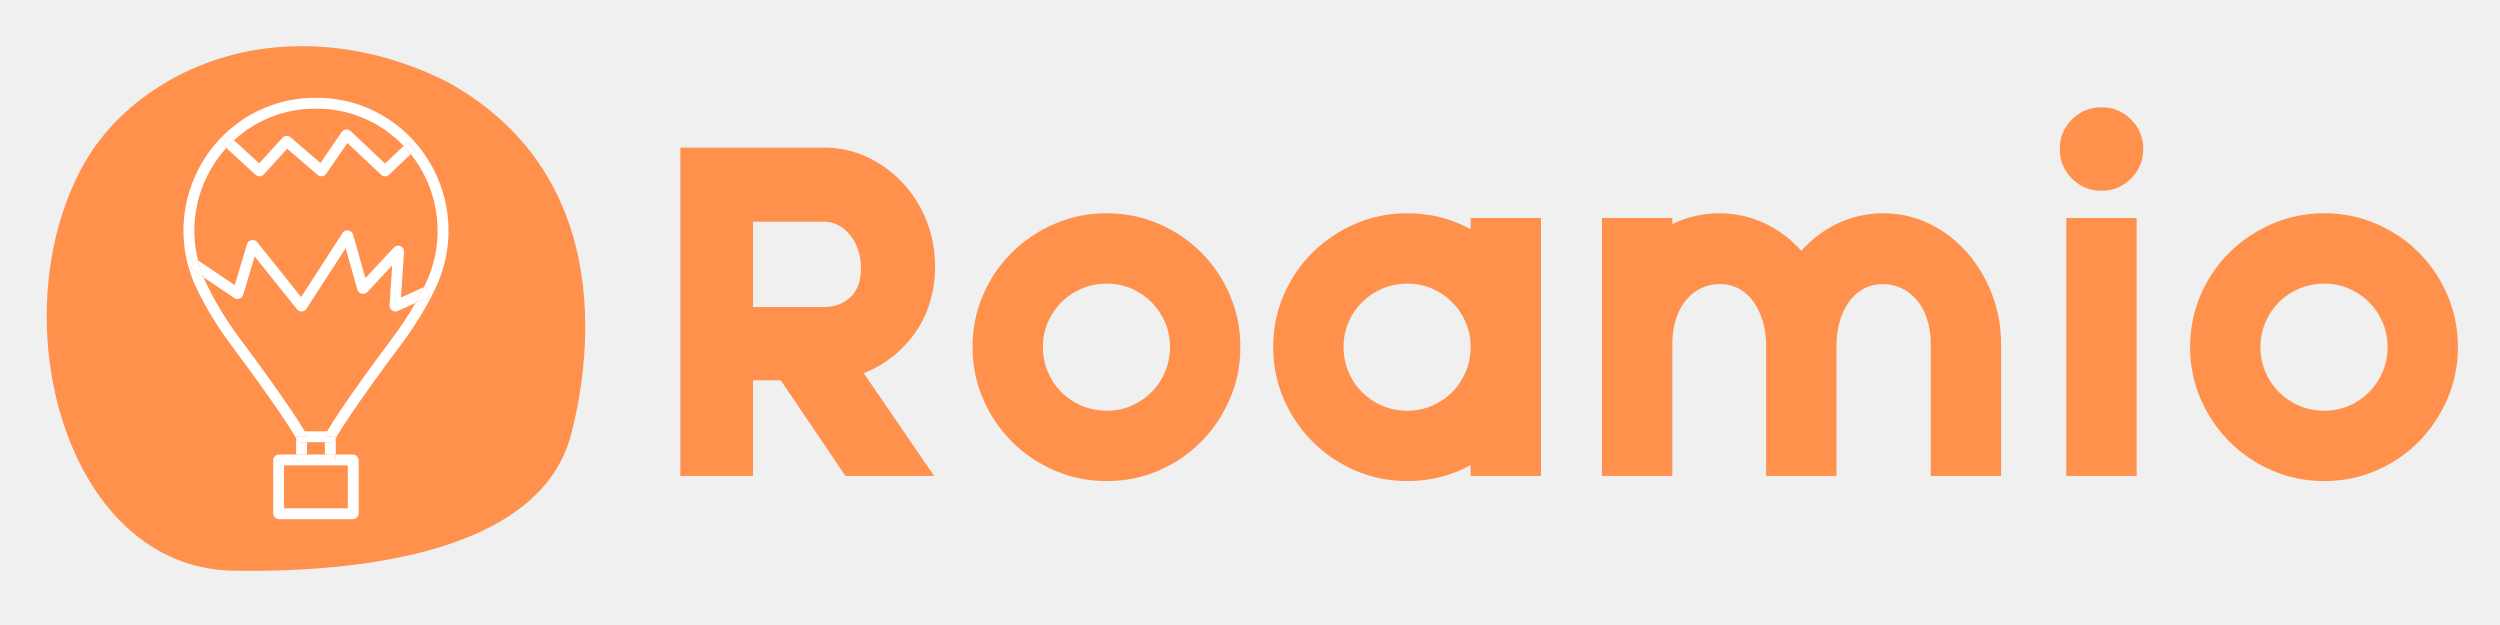
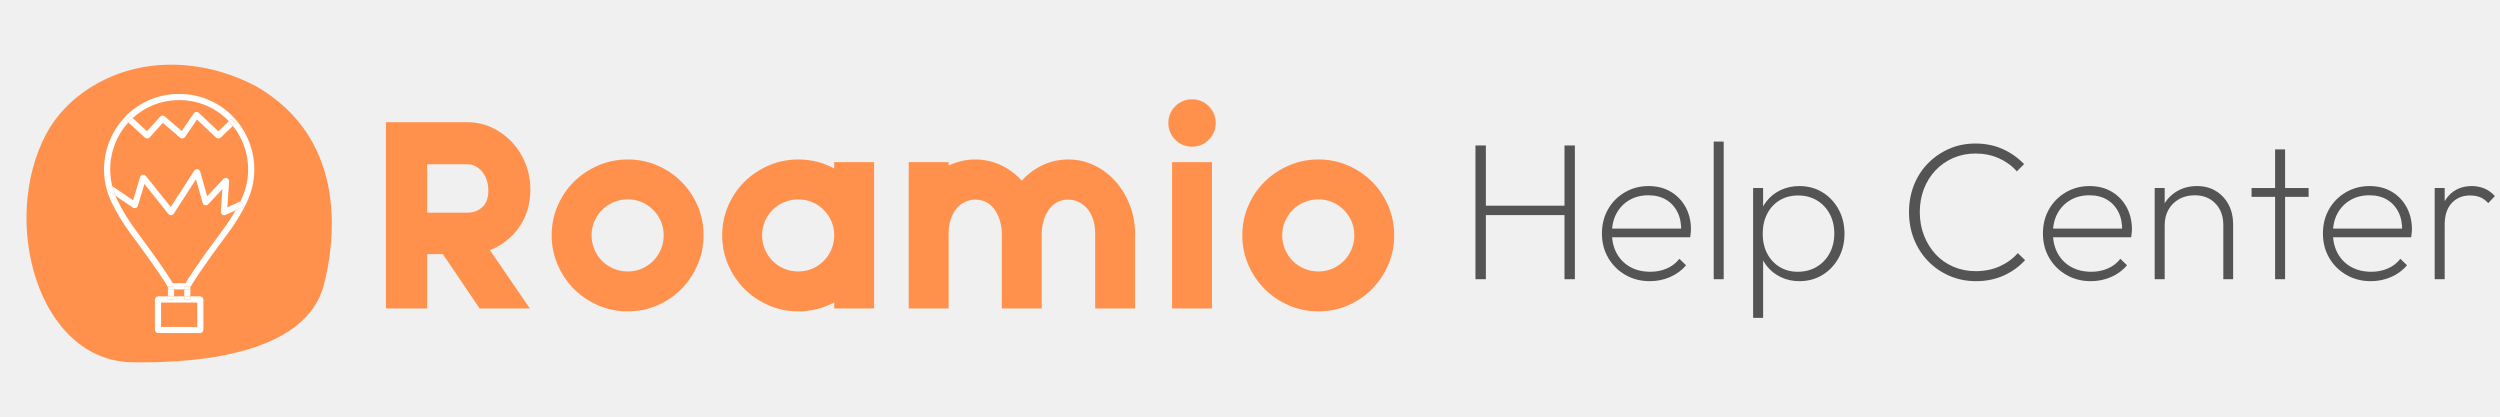
- <svg xmlns="http://www.w3.org/2000/svg" width="2000" zoomAndPan="magnify" viewBox="0 0 1500 375" height="500" preserveAspectRatio="xMidYMid meet" version="1.0">
+ <svg xmlns="http://www.w3.org/2000/svg" width="3000" zoomAndPan="magnify" viewBox="0 0 2250 375" height="500" preserveAspectRatio="xMidYMid meet" version="1.0">
  <defs>
    <g />
  </defs>
  <g fill="#ff914d" fill-opacity="1">
-     <g transform="translate(388.5151, 285.5494)">
+     <g transform="translate(330.5709, 277.5919)">
      <g>
-         <path d="M 19.703 0 L 19.703 -196.984 L 105.812 -196.984 C 115 -196.984 123.625 -195.109 131.688 -191.359 C 139.758 -187.609 146.844 -182.492 152.938 -176.016 C 159.039 -169.547 163.828 -161.992 167.297 -153.359 C 170.766 -144.734 172.5 -135.445 172.5 -125.5 C 172.5 -118 171.469 -110.867 169.406 -104.109 C 167.344 -97.359 164.383 -91.266 160.531 -85.828 C 156.688 -80.391 152.141 -75.602 146.891 -71.469 C 141.641 -67.344 135.922 -64.062 129.734 -61.625 L 171.938 0 L 118.75 0 L 79.922 -57.406 L 63.312 -57.406 L 63.312 0 Z M 105.812 -101.312 C 112 -101.312 117.25 -103.234 121.562 -107.078 C 125.883 -110.922 128.047 -116.781 128.047 -124.656 C 128.047 -128.602 127.477 -132.266 126.344 -135.641 C 125.219 -139.016 123.625 -141.969 121.562 -144.5 C 119.5 -147.031 117.156 -149 114.531 -150.406 C 111.906 -151.812 109 -152.516 105.812 -152.516 L 63.312 -152.516 L 63.312 -101.312 Z M 105.812 -101.312 " />
+         <path d="M 16.766 0 L 16.766 -167.609 L 90.031 -167.609 C 97.852 -167.609 105.195 -166.008 112.062 -162.812 C 118.926 -159.625 124.953 -155.273 130.141 -149.766 C 135.328 -144.254 139.395 -137.828 142.344 -130.484 C 145.301 -123.148 146.781 -115.254 146.781 -106.797 C 146.781 -100.41 145.898 -94.344 144.141 -88.594 C 142.379 -82.844 139.863 -77.648 136.594 -73.016 C 133.32 -68.391 129.453 -64.32 124.984 -60.812 C 120.516 -57.301 115.645 -54.508 110.375 -52.438 L 146.297 0 L 101.047 0 L 68 -48.844 L 53.875 -48.844 L 53.875 0 Z M 90.031 -86.203 C 95.301 -86.203 99.77 -87.836 103.438 -91.109 C 107.102 -94.379 108.938 -99.367 108.938 -106.078 C 108.938 -109.422 108.457 -112.531 107.5 -115.406 C 106.551 -118.281 105.195 -120.797 103.438 -122.953 C 101.676 -125.109 99.676 -126.785 97.438 -127.984 C 95.207 -129.18 92.738 -129.781 90.031 -129.781 L 53.875 -129.781 L 53.875 -86.203 Z M 90.031 -86.203 " />
      </g>
    </g>
  </g>
  <g fill="#ff914d" fill-opacity="1">
-     <g transform="translate(573.6816, 285.5494)">
+     <g transform="translate(488.1212, 277.5919)">
      <g>
-         <path d="M 90.328 -157.594 C 101.398 -157.594 111.812 -155.477 121.562 -151.25 C 131.32 -147.031 139.812 -141.305 147.031 -134.078 C 154.258 -126.859 159.984 -118.367 164.203 -108.609 C 168.422 -98.859 170.531 -88.453 170.531 -77.391 C 170.531 -66.316 168.422 -55.898 164.203 -46.141 C 159.984 -36.391 154.258 -27.852 147.031 -20.531 C 139.812 -13.219 131.32 -7.453 121.562 -3.234 C 111.812 0.984 101.398 3.094 90.328 3.094 C 79.266 3.094 68.852 0.984 59.094 -3.234 C 49.344 -7.453 40.805 -13.219 33.484 -20.531 C 26.172 -27.852 20.398 -36.391 16.172 -46.141 C 11.953 -55.898 9.844 -66.316 9.844 -77.391 C 9.844 -88.453 11.953 -98.859 16.172 -108.609 C 20.398 -118.367 26.172 -126.859 33.484 -134.078 C 40.805 -141.305 49.344 -147.031 59.094 -151.25 C 68.852 -155.477 79.266 -157.594 90.328 -157.594 Z M 52.062 -77.391 C 52.062 -72.129 53.047 -67.156 55.016 -62.469 C 56.984 -57.781 59.703 -53.703 63.172 -50.234 C 66.641 -46.766 70.719 -44.039 75.406 -42.062 C 80.102 -40.094 85.078 -39.109 90.328 -39.109 C 95.578 -39.109 100.5 -40.094 105.094 -42.062 C 109.695 -44.039 113.734 -46.766 117.203 -50.234 C 120.672 -53.703 123.391 -57.781 125.359 -62.469 C 127.336 -67.156 128.328 -72.129 128.328 -77.391 C 128.328 -82.641 127.336 -87.562 125.359 -92.156 C 123.391 -96.758 120.672 -100.797 117.203 -104.266 C 113.734 -107.734 109.695 -110.453 105.094 -112.422 C 100.5 -114.391 95.578 -115.375 90.328 -115.375 C 85.078 -115.375 80.102 -114.391 75.406 -112.422 C 70.719 -110.453 66.641 -107.734 63.172 -104.266 C 59.703 -100.797 56.984 -96.758 55.016 -92.156 C 53.047 -87.562 52.062 -82.641 52.062 -77.391 Z M 52.062 -77.391 " />
+         <path d="M 76.859 -134.078 C 86.273 -134.078 95.133 -132.281 103.438 -128.688 C 111.738 -125.102 118.961 -120.238 125.109 -114.094 C 131.254 -107.945 136.117 -100.723 139.703 -92.422 C 143.297 -84.117 145.094 -75.258 145.094 -65.844 C 145.094 -56.426 143.297 -47.566 139.703 -39.266 C 136.117 -30.961 131.254 -23.695 125.109 -17.469 C 118.961 -11.25 111.738 -6.344 103.438 -2.75 C 95.133 0.844 86.273 2.641 76.859 2.641 C 67.441 2.641 58.582 0.844 50.281 -2.75 C 41.977 -6.344 34.711 -11.25 28.484 -17.469 C 22.266 -23.695 17.359 -30.961 13.766 -39.266 C 10.172 -47.566 8.375 -56.426 8.375 -65.844 C 8.375 -75.258 10.172 -84.117 13.766 -92.422 C 17.359 -100.723 22.266 -107.945 28.484 -114.094 C 34.711 -120.238 41.977 -125.102 50.281 -128.688 C 58.582 -132.281 67.441 -134.078 76.859 -134.078 Z M 44.297 -65.844 C 44.297 -61.375 45.133 -57.145 46.812 -53.156 C 48.488 -49.164 50.801 -45.691 53.75 -42.734 C 56.707 -39.785 60.18 -37.473 64.172 -35.797 C 68.16 -34.117 72.391 -33.281 76.859 -33.281 C 81.328 -33.281 85.516 -34.117 89.422 -35.797 C 93.336 -37.473 96.77 -39.785 99.719 -42.734 C 102.676 -45.691 104.992 -49.164 106.672 -53.156 C 108.348 -57.145 109.188 -61.375 109.188 -65.844 C 109.188 -70.312 108.348 -74.5 106.672 -78.406 C 104.992 -82.32 102.676 -85.754 99.719 -88.703 C 96.77 -91.66 93.336 -93.977 89.422 -95.656 C 85.516 -97.332 81.328 -98.172 76.859 -98.172 C 72.391 -98.172 68.16 -97.332 64.172 -95.656 C 60.18 -93.977 56.707 -91.66 53.75 -88.703 C 50.801 -85.754 48.488 -82.32 46.812 -78.406 C 45.133 -74.5 44.297 -70.312 44.297 -65.844 Z M 44.297 -65.844 " />
      </g>
    </g>
  </g>
  <g fill="#ff914d" fill-opacity="1">
-     <g transform="translate(754.0643, 285.5494)">
+     <g transform="translate(641.6011, 277.5919)">
      <g>
-         <path d="M 90.328 -157.594 C 104.023 -157.594 116.691 -154.398 128.328 -148.016 L 128.328 -154.766 L 170.531 -154.766 L 170.531 0 L 128.328 0 L 128.328 -6.469 C 116.691 -0.094 104.023 3.094 90.328 3.094 C 79.266 3.094 68.852 0.984 59.094 -3.234 C 49.344 -7.453 40.805 -13.219 33.484 -20.531 C 26.172 -27.852 20.398 -36.391 16.172 -46.141 C 11.953 -55.898 9.844 -66.316 9.844 -77.391 C 9.844 -88.453 11.953 -98.859 16.172 -108.609 C 20.398 -118.367 26.172 -126.859 33.484 -134.078 C 40.805 -141.305 49.344 -147.031 59.094 -151.25 C 68.852 -155.477 79.266 -157.594 90.328 -157.594 Z M 90.328 -39.109 C 95.578 -39.109 100.5 -40.094 105.094 -42.062 C 109.695 -44.039 113.734 -46.766 117.203 -50.234 C 120.672 -53.703 123.391 -57.781 125.359 -62.469 C 127.336 -67.156 128.328 -72.129 128.328 -77.391 C 128.328 -82.641 127.336 -87.562 125.359 -92.156 C 123.391 -96.758 120.672 -100.797 117.203 -104.266 C 113.734 -107.734 109.695 -110.453 105.094 -112.422 C 100.5 -114.391 95.578 -115.375 90.328 -115.375 C 85.078 -115.375 80.102 -114.391 75.406 -112.422 C 70.719 -110.453 66.641 -107.734 63.172 -104.266 C 59.703 -100.797 56.984 -96.758 55.016 -92.156 C 53.047 -87.562 52.062 -82.641 52.062 -77.391 C 52.062 -72.129 53.047 -67.156 55.016 -62.469 C 56.984 -57.781 59.703 -53.703 63.172 -50.234 C 66.641 -46.766 70.719 -44.039 75.406 -42.062 C 80.102 -40.094 85.078 -39.109 90.328 -39.109 Z M 90.328 -39.109 " />
+         <path d="M 76.859 -134.078 C 88.516 -134.078 99.289 -131.363 109.188 -125.938 L 109.188 -131.688 L 145.094 -131.688 L 145.094 0 L 109.188 0 L 109.188 -5.5 C 99.289 -0.07 88.516 2.641 76.859 2.641 C 67.441 2.641 58.582 0.844 50.281 -2.75 C 41.977 -6.344 34.711 -11.25 28.484 -17.469 C 22.266 -23.695 17.359 -30.961 13.766 -39.266 C 10.172 -47.566 8.375 -56.426 8.375 -65.844 C 8.375 -75.258 10.172 -84.117 13.766 -92.422 C 17.359 -100.723 22.266 -107.945 28.484 -114.094 C 34.711 -120.238 41.977 -125.102 50.281 -128.688 C 58.582 -132.281 67.441 -134.078 76.859 -134.078 Z M 76.859 -33.281 C 81.328 -33.281 85.516 -34.117 89.422 -35.797 C 93.336 -37.473 96.77 -39.785 99.719 -42.734 C 102.676 -45.691 104.992 -49.164 106.672 -53.156 C 108.348 -57.145 109.188 -61.375 109.188 -65.844 C 109.188 -70.312 108.348 -74.5 106.672 -78.406 C 104.992 -82.32 102.676 -85.754 99.719 -88.703 C 96.77 -91.66 93.336 -93.977 89.422 -95.656 C 85.516 -97.332 81.328 -98.172 76.859 -98.172 C 72.391 -98.172 68.16 -97.332 64.172 -95.656 C 60.18 -93.977 56.707 -91.66 53.75 -88.703 C 50.801 -85.754 48.488 -82.32 46.812 -78.406 C 45.133 -74.5 44.297 -70.312 44.297 -65.844 C 44.297 -61.375 45.133 -57.145 46.812 -53.156 C 48.488 -49.164 50.801 -45.691 53.75 -42.734 C 56.707 -39.785 60.18 -37.473 64.172 -35.797 C 68.16 -34.117 72.391 -33.281 76.859 -33.281 Z M 76.859 -33.281 " />
      </g>
    </g>
  </g>
  <g fill="#ff914d" fill-opacity="1">
-     <g transform="translate(942.8892, 285.5494)">
+     <g transform="translate(802.2642, 277.5919)">
      <g>
-         <path d="M 18.297 -154.766 L 60.5 -154.766 L 60.5 -151.109 C 69.508 -155.43 78.891 -157.594 88.641 -157.594 C 98.211 -157.594 107.219 -155.617 115.656 -151.672 C 124.102 -147.734 131.516 -142.203 137.891 -135.078 C 144.266 -142.203 151.672 -147.734 160.109 -151.672 C 168.555 -155.617 177.566 -157.594 187.141 -157.594 C 196.891 -157.594 206.031 -155.523 214.562 -151.391 C 223.102 -147.266 230.562 -141.633 236.938 -134.5 C 243.32 -127.375 248.391 -119.023 252.141 -109.453 C 255.891 -99.891 257.766 -89.672 257.766 -78.797 L 257.766 0 L 215.562 0 L 215.562 -78.797 C 215.562 -84.797 214.758 -90.094 213.156 -94.688 C 211.562 -99.289 209.406 -103.094 206.688 -106.094 C 203.969 -109.094 200.922 -111.344 197.547 -112.844 C 194.172 -114.344 190.703 -115.094 187.141 -115.094 C 182.254 -115.094 178.031 -114.016 174.469 -111.859 C 170.906 -109.703 168 -106.883 165.75 -103.406 C 163.5 -99.938 161.812 -96.047 160.688 -91.734 C 159.562 -87.422 159 -83.109 159 -78.797 L 159 0 L 116.781 0 L 116.781 -78.797 C 116.781 -83.109 116.219 -87.375 115.094 -91.594 C 113.969 -95.812 112.281 -99.703 110.031 -103.266 C 107.781 -106.836 104.867 -109.703 101.297 -111.859 C 97.734 -114.016 93.516 -115.094 88.641 -115.094 C 85.078 -115.094 81.609 -114.344 78.234 -112.844 C 74.859 -111.344 71.852 -109.094 69.219 -106.094 C 66.594 -103.094 64.484 -99.289 62.891 -94.688 C 61.297 -90.094 60.5 -84.797 60.5 -78.797 L 60.5 0 L 18.297 0 Z M 18.297 -154.766 " />
+         <path d="M 15.562 -131.688 L 51.484 -131.688 L 51.484 -128.578 C 59.141 -132.242 67.117 -134.078 75.422 -134.078 C 83.566 -134.078 91.227 -132.398 98.406 -129.047 C 105.594 -125.703 111.898 -121 117.328 -114.938 C 122.754 -121 129.055 -125.703 136.234 -129.047 C 143.422 -132.398 151.082 -134.078 159.219 -134.078 C 167.52 -134.078 175.301 -132.32 182.562 -128.812 C 189.832 -125.301 196.18 -120.516 201.609 -114.453 C 207.035 -108.391 211.344 -101.285 214.531 -93.141 C 217.727 -85.004 219.328 -76.305 219.328 -67.047 L 219.328 0 L 183.406 0 L 183.406 -67.047 C 183.406 -72.148 182.727 -76.656 181.375 -80.562 C 180.02 -84.477 178.18 -87.711 175.859 -90.266 C 173.547 -92.816 170.953 -94.734 168.078 -96.016 C 165.211 -97.297 162.258 -97.938 159.219 -97.938 C 155.07 -97.938 151.484 -97.016 148.453 -95.172 C 145.422 -93.336 142.945 -90.941 141.031 -87.984 C 139.113 -85.035 137.676 -81.723 136.719 -78.047 C 135.758 -74.379 135.281 -70.711 135.281 -67.047 L 135.281 0 L 99.359 0 L 99.359 -67.047 C 99.359 -70.711 98.879 -74.344 97.922 -77.938 C 96.973 -81.531 95.539 -84.844 93.625 -87.875 C 91.707 -90.906 89.227 -93.336 86.188 -95.172 C 83.156 -97.016 79.566 -97.938 75.422 -97.938 C 72.391 -97.938 69.438 -97.297 66.562 -96.016 C 63.688 -94.734 61.129 -92.816 58.891 -90.266 C 56.66 -87.711 54.867 -84.477 53.516 -80.562 C 52.16 -76.656 51.484 -72.148 51.484 -67.047 L 51.484 0 L 15.562 0 Z M 15.562 -131.688 " />
      </g>
    </g>
  </g>
  <g fill="#ff914d" fill-opacity="1">
-     <g transform="translate(1217.544, 285.5494)">
+     <g transform="translate(1035.956, 277.5919)">
      <g>
-         <path d="M 22.234 -154.766 L 64.438 -154.766 L 64.438 0 L 22.234 0 Z M 18.297 -196.141 C 18.297 -203.078 20.734 -208.984 25.609 -213.859 C 30.484 -218.742 36.395 -221.188 43.344 -221.188 C 50.281 -221.188 56.188 -218.742 61.062 -213.859 C 65.938 -208.984 68.375 -203.078 68.375 -196.141 C 68.375 -189.203 65.938 -183.289 61.062 -178.406 C 56.188 -173.531 50.281 -171.094 43.344 -171.094 C 36.395 -171.094 30.484 -173.531 25.609 -178.406 C 20.734 -183.289 18.297 -189.203 18.297 -196.141 Z M 18.297 -196.141 " />
+         <path d="M 18.922 -131.688 L 54.828 -131.688 L 54.828 0 L 18.922 0 Z M 15.562 -166.891 C 15.562 -172.797 17.633 -177.82 21.781 -181.969 C 25.938 -186.125 30.969 -188.203 36.875 -188.203 C 42.781 -188.203 47.805 -186.125 51.953 -181.969 C 56.109 -177.82 58.188 -172.797 58.188 -166.891 C 58.188 -160.984 56.109 -155.953 51.953 -151.797 C 47.805 -147.648 42.781 -145.578 36.875 -145.578 C 30.969 -145.578 25.938 -147.648 21.781 -151.797 C 17.633 -155.953 15.562 -160.984 15.562 -166.891 Z M 15.562 -166.891 " />
      </g>
    </g>
  </g>
  <g fill="#ff914d" fill-opacity="1">
-     <g transform="translate(1304.217, 285.5494)">
+     <g transform="translate(1109.703, 277.5919)">
      <g>
-         <path d="M 90.328 -157.594 C 101.398 -157.594 111.812 -155.477 121.562 -151.25 C 131.32 -147.031 139.812 -141.305 147.031 -134.078 C 154.258 -126.859 159.984 -118.367 164.203 -108.609 C 168.422 -98.859 170.531 -88.453 170.531 -77.391 C 170.531 -66.316 168.422 -55.898 164.203 -46.141 C 159.984 -36.391 154.258 -27.852 147.031 -20.531 C 139.812 -13.219 131.32 -7.453 121.562 -3.234 C 111.812 0.984 101.398 3.094 90.328 3.094 C 79.266 3.094 68.852 0.984 59.094 -3.234 C 49.344 -7.453 40.805 -13.219 33.484 -20.531 C 26.172 -27.852 20.398 -36.391 16.172 -46.141 C 11.953 -55.898 9.844 -66.316 9.844 -77.391 C 9.844 -88.453 11.953 -98.859 16.172 -108.609 C 20.398 -118.367 26.172 -126.859 33.484 -134.078 C 40.805 -141.305 49.344 -147.031 59.094 -151.25 C 68.852 -155.477 79.266 -157.594 90.328 -157.594 Z M 52.062 -77.391 C 52.062 -72.129 53.047 -67.156 55.016 -62.469 C 56.984 -57.781 59.703 -53.703 63.172 -50.234 C 66.641 -46.766 70.719 -44.039 75.406 -42.062 C 80.102 -40.094 85.078 -39.109 90.328 -39.109 C 95.578 -39.109 100.5 -40.094 105.094 -42.062 C 109.695 -44.039 113.734 -46.766 117.203 -50.234 C 120.672 -53.703 123.391 -57.781 125.359 -62.469 C 127.336 -67.156 128.328 -72.129 128.328 -77.391 C 128.328 -82.641 127.336 -87.562 125.359 -92.156 C 123.391 -96.758 120.672 -100.797 117.203 -104.266 C 113.734 -107.734 109.695 -110.453 105.094 -112.422 C 100.5 -114.391 95.578 -115.375 90.328 -115.375 C 85.078 -115.375 80.102 -114.391 75.406 -112.422 C 70.719 -110.453 66.641 -107.734 63.172 -104.266 C 59.703 -100.797 56.984 -96.758 55.016 -92.156 C 53.047 -87.562 52.062 -82.641 52.062 -77.391 Z M 52.062 -77.391 " />
+         <path d="M 76.859 -134.078 C 86.273 -134.078 95.133 -132.281 103.438 -128.688 C 111.738 -125.102 118.961 -120.238 125.109 -114.094 C 131.254 -107.945 136.117 -100.723 139.703 -92.422 C 143.297 -84.117 145.094 -75.258 145.094 -65.844 C 145.094 -56.426 143.297 -47.566 139.703 -39.266 C 136.117 -30.961 131.254 -23.695 125.109 -17.469 C 118.961 -11.25 111.738 -6.344 103.438 -2.75 C 95.133 0.844 86.273 2.641 76.859 2.641 C 67.441 2.641 58.582 0.844 50.281 -2.75 C 41.977 -6.344 34.711 -11.25 28.484 -17.469 C 22.266 -23.695 17.359 -30.961 13.766 -39.266 C 10.172 -47.566 8.375 -56.426 8.375 -65.844 C 8.375 -75.258 10.172 -84.117 13.766 -92.422 C 17.359 -100.723 22.266 -107.945 28.484 -114.094 C 34.711 -120.238 41.977 -125.102 50.281 -128.688 C 58.582 -132.281 67.441 -134.078 76.859 -134.078 Z M 44.297 -65.844 C 44.297 -61.375 45.133 -57.145 46.812 -53.156 C 48.488 -49.164 50.801 -45.691 53.75 -42.734 C 56.707 -39.785 60.18 -37.473 64.172 -35.797 C 68.16 -34.117 72.391 -33.281 76.859 -33.281 C 81.328 -33.281 85.516 -34.117 89.422 -35.797 C 93.336 -37.473 96.77 -39.785 99.719 -42.734 C 102.676 -45.691 104.992 -49.164 106.672 -53.156 C 108.348 -57.145 109.188 -61.375 109.188 -65.844 C 109.188 -70.312 108.348 -74.5 106.672 -78.406 C 104.992 -82.32 102.676 -85.754 99.719 -88.703 C 96.77 -91.66 93.336 -93.977 89.422 -95.656 C 85.516 -97.332 81.328 -98.172 76.859 -98.172 C 72.391 -98.172 68.16 -97.332 64.172 -95.656 C 60.18 -93.977 56.707 -91.66 53.75 -88.703 C 50.801 -85.754 48.488 -82.32 46.812 -78.406 C 45.133 -74.5 44.297 -70.312 44.297 -65.844 Z M 44.297 -65.844 " />
      </g>
    </g>
  </g>
-   <path fill="#ff914d" d="M 48.863 101.039 C 70.188 60.988 114.32 34.355 160.656 28.906 C 196.539 24.68 233.75 31.516 269.367 49.633 C 373.129 107.973 352.391 223.09 342.73 260.469 C 324.359 331.551 216.055 343.719 139.801 342.406 C 39.902 340.68 -0.047 192.836 48.863 101.039 " fill-opacity="1" fill-rule="nonzero" />
-   <path fill="#ff914d" d="M 246.48 92.445 L 233.496 104.82 C 232.809 105.465 231.934 105.789 231.066 105.789 C 230.199 105.789 229.328 105.473 228.652 104.844 L 208.434 85.777 L 195.75 104.238 C 195.191 105.059 194.301 105.609 193.312 105.734 C 192.324 105.863 191.328 105.574 190.566 104.922 L 172.305 89.238 L 158.305 104.629 C 157.676 105.32 156.785 105.742 155.855 105.781 C 154.883 105.812 154 105.488 153.312 104.844 L 135.785 88.77 C 132.707 92.168 129.91 95.883 127.457 99.895 C 117 117.027 114.062 137.246 118.801 156.199 L 140.828 171.105 L 148.211 146.5 C 148.59 145.234 149.625 144.297 150.926 144.051 C 152.207 143.805 153.527 144.297 154.348 145.332 L 180.66 178.219 L 205.504 139.809 C 206.254 138.656 207.605 138.027 208.977 138.234 C 210.344 138.441 211.469 139.418 211.852 140.746 L 219.25 166.895 L 236.328 148.539 C 237.34 147.449 238.949 147.113 240.312 147.703 C 241.68 148.301 242.531 149.699 242.422 151.188 L 240.559 178.555 L 254.34 172.281 C 254.66 171.637 254.98 171.012 255.289 170.375 C 266.16 147.766 264.82 121.441 251.723 99.949 C 250.121 97.316 248.371 94.816 246.48 92.445 " fill-opacity="1" fill-rule="nonzero" />
-   <path fill="#ffffff" d="M 255.289 170.375 C 254.98 171.012 254.66 171.637 254.34 172.281 L 255.41 171.789 L 258.117 177.719 L 249.309 181.738 C 245.207 188.914 240.559 196.004 235.383 202.895 C 208.855 238.266 199.125 253.918 196.273 258.789 L 182.848 258.789 C 180.086 254.07 170.715 239.094 143.75 202.902 C 135.867 192.336 129.168 181.355 123.852 170.262 C 123.23 168.957 122.656 167.637 122.105 166.316 L 114.07 160.871 L 117.734 155.477 L 118.801 156.199 C 114.062 137.246 117 117.027 127.457 99.895 C 129.91 95.883 132.707 92.168 135.785 88.77 L 133.406 86.582 L 137.816 81.781 L 140.414 84.164 C 153.012 72.574 169.391 65.727 186.918 65.223 C 188.668 65.176 190.445 65.176 192.207 65.223 C 211.379 65.773 229.188 73.906 242.176 87.543 L 244.508 85.316 L 249.008 90.035 L 246.48 92.445 C 248.371 94.816 250.121 97.316 251.723 99.949 C 264.82 121.441 266.16 147.766 255.289 170.375 Z M 192.406 58.707 C 190.508 58.652 188.598 58.652 186.719 58.707 C 160.105 59.461 135.867 73.594 121.891 96.504 C 107.637 119.859 106.172 148.48 117.965 173.078 C 123.477 184.547 130.387 195.895 138.512 206.801 C 167.383 245.539 175.961 259.871 177.672 262.887 L 177.672 262.051 L 184.203 262.051 L 184.203 265.312 L 194.922 265.312 L 194.922 262.051 L 201.441 262.051 L 201.441 262.895 C 203.266 259.695 212.391 244.426 240.598 206.812 C 248.742 195.949 255.664 184.641 261.168 173.191 C 273 148.594 271.551 119.938 257.297 96.559 C 243.305 73.617 219.043 59.461 192.406 58.707 " fill-opacity="1" fill-rule="nonzero" />
-   <path fill="#ffffff" d="M 184.203 265.312 L 178.938 265.312 L 178.031 263.531 C 178.023 263.516 177.918 263.316 177.672 262.887 L 177.672 272.699 L 184.203 272.699 L 184.203 265.312 " fill-opacity="1" fill-rule="nonzero" />
-   <path fill="#ffffff" d="M 178.938 265.312 L 184.203 265.312 L 184.203 262.051 L 177.672 262.051 L 177.672 262.887 C 177.918 263.316 178.023 263.516 178.031 263.531 L 178.938 265.312 " fill-opacity="1" fill-rule="nonzero" />
-   <path fill="#ffffff" d="M 200.152 265.305 L 198.188 265.312 L 194.922 265.312 L 194.922 272.699 L 201.441 272.699 L 201.441 262.895 C 201.195 263.324 201.078 263.547 201.07 263.562 L 200.152 265.305 " fill-opacity="1" fill-rule="nonzero" />
-   <path fill="#ffffff" d="M 194.922 262.051 L 194.922 265.312 L 198.188 265.312 L 200.152 265.305 L 201.07 263.562 C 201.078 263.547 201.195 263.324 201.441 262.895 L 201.441 262.051 L 194.922 262.051 " fill-opacity="1" fill-rule="nonzero" />
-   <path fill="#ffffff" d="M 208.688 305.004 L 170.426 305.004 L 170.426 279.215 L 208.688 279.215 Z M 194.922 275.953 L 194.922 272.699 L 184.203 272.699 L 184.203 275.953 L 177.672 275.953 L 177.672 272.699 L 167.496 272.699 C 165.52 272.699 163.914 274.297 163.914 276.277 L 163.914 307.934 C 163.914 309.914 165.52 311.523 167.496 311.523 L 211.629 311.523 C 213.602 311.523 215.211 309.914 215.211 307.934 L 215.211 276.277 C 215.211 274.297 213.602 272.699 211.629 272.699 L 201.441 272.699 L 201.441 275.953 L 194.922 275.953 " fill-opacity="1" fill-rule="nonzero" />
-   <path fill="#ffffff" d="M 184.203 275.953 L 184.203 272.699 L 177.672 272.699 L 177.672 275.953 L 184.203 275.953 " fill-opacity="1" fill-rule="nonzero" />
-   <path fill="#ffffff" d="M 194.922 275.953 L 201.441 275.953 L 201.441 272.699 L 194.922 272.699 L 194.922 275.953 " fill-opacity="1" fill-rule="nonzero" />
-   <path fill="#ffffff" d="M 235.914 150.75 C 235.914 150.742 235.914 150.742 235.914 150.734 C 235.914 150.742 235.914 150.742 235.914 150.75 Z M 210.984 143.352 L 210.984 143.344 Z M 178.391 181.738 C 178.391 181.723 178.398 181.711 178.406 181.703 C 178.398 181.711 178.391 181.723 178.391 181.738 Z M 149.246 149.383 C 149.254 149.398 149.262 149.406 149.262 149.414 C 149.262 149.406 149.254 149.398 149.246 149.383 Z M 242.422 151.188 C 242.531 149.699 241.68 148.301 240.312 147.703 C 238.949 147.113 237.34 147.449 236.328 148.539 L 219.25 166.895 L 211.852 140.746 C 211.469 139.418 210.344 138.441 208.977 138.234 C 207.605 138.027 206.254 138.656 205.504 139.809 L 180.66 178.219 L 154.348 145.332 C 153.527 144.297 152.207 143.805 150.926 144.051 C 149.625 144.297 148.59 145.234 148.211 146.5 L 140.828 171.105 L 118.801 156.199 C 119.66 159.613 120.754 162.996 122.105 166.316 L 140.559 178.793 C 141.48 179.422 142.652 179.562 143.703 179.199 C 144.762 178.824 145.574 177.957 145.898 176.891 L 152.812 153.855 L 178.176 185.547 C 178.883 186.43 179.988 186.918 181.113 186.859 C 182.234 186.797 183.277 186.191 183.875 185.254 L 207.383 148.91 L 214.43 173.812 C 214.773 175.027 215.754 175.969 216.988 176.262 C 218.223 176.562 219.52 176.176 220.395 175.234 L 235.332 159.176 L 233.711 183.145 C 233.629 184.371 234.211 185.562 235.223 186.266 C 235.812 186.68 236.512 186.887 237.223 186.887 C 237.723 186.887 238.215 186.781 238.688 186.574 L 249.309 181.738 C 251.094 178.602 252.773 175.449 254.34 172.281 L 240.559 178.555 L 242.422 151.188 " fill-opacity="1" fill-rule="nonzero" />
-   <path fill="#ffffff" d="M 117.734 155.477 L 114.07 160.871 L 122.105 166.316 C 120.754 162.996 119.66 159.613 118.801 156.199 L 117.734 155.477 " fill-opacity="1" fill-rule="nonzero" />
-   <path fill="#ffffff" d="M 258.117 177.719 L 255.41 171.789 L 254.34 172.281 C 252.773 175.449 251.094 178.602 249.309 181.738 L 258.117 177.719 " fill-opacity="1" fill-rule="nonzero" />
-   <path fill="#ffffff" d="M 157.727 100.055 L 157.711 100.039 Z M 205.895 83.375 C 205.887 83.375 205.887 83.375 205.887 83.375 C 205.887 83.375 205.887 83.375 205.895 83.375 Z M 155.855 105.781 C 156.785 105.742 157.676 105.32 158.305 104.629 L 172.305 89.238 L 190.566 104.922 C 191.328 105.574 192.324 105.863 193.312 105.734 C 194.301 105.609 195.191 105.059 195.75 104.238 L 208.434 85.777 L 228.652 104.844 C 229.328 105.473 230.199 105.789 231.066 105.789 C 231.934 105.789 232.809 105.465 233.496 104.82 L 246.48 92.445 C 245.121 90.727 243.664 89.113 242.176 87.543 L 231.051 98.137 L 210.371 78.633 C 209.621 77.922 208.594 77.59 207.574 77.691 C 206.547 77.797 205.625 78.352 205.043 79.203 L 192.27 97.793 L 174.336 82.387 C 172.887 81.164 170.746 81.289 169.438 82.699 L 155.512 98.016 L 140.414 84.164 C 138.812 85.625 137.262 87.152 135.785 88.77 L 153.312 104.844 C 154 105.488 154.883 105.812 155.855 105.781 " fill-opacity="1" fill-rule="nonzero" />
-   <path fill="#ffffff" d="M 140.414 84.164 L 137.816 81.781 L 133.406 86.582 L 135.785 88.77 C 137.262 87.152 138.812 85.625 140.414 84.164 " fill-opacity="1" fill-rule="nonzero" />
-   <path fill="#ffffff" d="M 249.008 90.035 L 244.508 85.316 L 242.176 87.543 C 243.664 89.113 245.121 90.727 246.48 92.445 L 249.008 90.035 " fill-opacity="1" fill-rule="nonzero" />
+   <path fill="#ff914d" d="M 41.559 120.621 C 59.695 86.535 97.23 63.867 136.641 59.227 C 167.16 55.629 198.809 61.449 229.105 76.867 C 317.355 126.52 299.719 224.504 291.504 256.316 C 275.879 316.816 183.762 327.172 118.902 326.055 C 33.938 324.586 -0.039 198.754 41.559 120.621 " fill-opacity="1" fill-rule="nonzero" />
+   <path fill="#ff914d" d="M 209.641 113.309 L 198.594 123.84 C 198.012 124.387 197.266 124.664 196.527 124.664 C 195.789 124.664 195.051 124.395 194.477 123.859 L 177.281 107.633 L 166.488 123.344 C 166.016 124.043 165.258 124.508 164.418 124.617 C 163.578 124.727 162.73 124.48 162.082 123.926 L 146.551 110.578 L 134.645 123.676 C 134.109 124.266 133.352 124.625 132.559 124.66 C 131.73 124.684 130.98 124.406 130.398 123.859 L 115.492 110.18 C 112.871 113.07 110.492 116.234 108.406 119.645 C 99.512 134.227 97.016 151.438 101.043 167.57 L 119.777 180.258 L 126.055 159.316 C 126.383 158.238 127.262 157.438 128.367 157.23 C 129.457 157.02 130.582 157.438 131.277 158.32 L 153.656 186.312 L 174.785 153.617 C 175.422 152.637 176.574 152.102 177.738 152.277 C 178.906 152.453 179.859 153.289 180.184 154.418 L 186.477 176.672 L 201.004 161.051 C 201.863 160.121 203.234 159.836 204.391 160.336 C 205.555 160.844 206.281 162.039 206.188 163.305 L 204.602 186.598 L 216.324 181.258 C 216.598 180.711 216.867 180.176 217.129 179.633 C 226.375 160.391 225.238 137.988 214.098 119.695 C 212.734 117.453 211.246 115.324 209.641 113.309 " fill-opacity="1" fill-rule="nonzero" />
+   <path fill="#ffffff" d="M 217.129 179.633 C 216.867 180.176 216.598 180.711 216.324 181.258 L 217.23 180.84 L 219.535 185.887 L 212.043 189.305 C 208.555 195.414 204.602 201.449 200.199 207.312 C 177.637 237.418 169.363 250.742 166.938 254.887 L 155.52 254.887 C 153.168 250.871 145.195 238.125 122.262 207.32 C 115.559 198.328 109.863 188.98 105.34 179.539 C 104.809 178.43 104.32 177.305 103.855 176.18 L 97.02 171.547 L 100.137 166.953 L 101.043 167.57 C 97.016 151.438 99.512 134.227 108.406 119.645 C 110.492 116.234 112.871 113.07 115.492 110.18 L 113.465 108.316 L 117.219 104.23 L 119.426 106.258 C 130.141 96.395 144.07 90.562 158.98 90.137 C 160.469 90.098 161.98 90.098 163.477 90.137 C 179.785 90.605 194.93 97.527 205.977 109.137 L 207.961 107.238 L 211.785 111.254 L 209.641 113.309 C 211.246 115.324 212.734 117.453 214.098 119.695 C 225.238 137.988 226.375 160.391 217.129 179.633 Z M 163.645 84.59 C 162.035 84.543 160.406 84.543 158.809 84.59 C 136.176 85.234 115.559 97.262 103.672 116.762 C 91.547 136.641 90.301 161 100.332 181.938 C 105.02 191.695 110.898 201.355 117.809 210.641 C 142.367 243.609 149.66 255.809 151.117 258.375 L 151.117 257.664 L 156.668 257.664 L 156.668 260.441 L 165.785 260.441 L 165.785 257.664 L 171.332 257.664 L 171.332 258.383 C 172.883 255.66 180.645 242.66 204.637 210.645 C 211.562 201.402 217.449 191.777 222.129 182.031 C 232.195 161.098 230.961 136.707 218.836 116.809 C 206.938 97.281 186.301 85.234 163.645 84.59 " fill-opacity="1" fill-rule="nonzero" />
+   <path fill="#ffffff" d="M 156.668 260.441 L 152.191 260.441 L 151.422 258.922 C 151.414 258.91 151.324 258.742 151.117 258.375 L 151.117 266.727 L 156.668 266.727 L 156.668 260.441 " fill-opacity="1" fill-rule="nonzero" />
+   <path fill="#ffffff" d="M 152.191 260.441 L 156.668 260.441 L 156.668 257.664 L 151.117 257.664 L 151.117 258.375 C 151.324 258.742 151.414 258.91 151.422 258.922 L 152.191 260.441 " fill-opacity="1" fill-rule="nonzero" />
+   <path fill="#ffffff" d="M 170.234 260.434 L 168.562 260.441 L 165.785 260.441 L 165.785 266.727 L 171.332 266.727 L 171.332 258.383 C 171.121 258.746 171.02 258.938 171.016 258.949 L 170.234 260.434 " fill-opacity="1" fill-rule="nonzero" />
+   <path fill="#ffffff" d="M 165.785 257.664 L 165.785 260.441 L 168.562 260.441 L 170.234 260.434 L 171.016 258.949 C 171.02 258.938 171.121 258.746 171.332 258.383 L 171.332 257.664 L 165.785 257.664 " fill-opacity="1" fill-rule="nonzero" />
+   <path fill="#ffffff" d="M 177.496 294.223 L 144.953 294.223 L 144.953 272.273 L 177.496 272.273 Z M 165.785 269.496 L 165.785 266.727 L 156.668 266.727 L 156.668 269.496 L 151.117 269.496 L 151.117 266.727 L 142.461 266.727 C 140.781 266.727 139.414 268.086 139.414 269.773 L 139.414 296.715 C 139.414 298.402 140.781 299.77 142.461 299.77 L 179.996 299.77 C 181.676 299.77 183.043 298.402 183.043 296.715 L 183.043 269.773 C 183.043 268.086 181.676 266.727 179.996 266.727 L 171.332 266.727 L 171.332 269.496 L 165.785 269.496 " fill-opacity="1" fill-rule="nonzero" />
+   <path fill="#ffffff" d="M 156.668 269.496 L 156.668 266.727 L 151.117 266.727 L 151.117 269.496 L 156.668 269.496 " fill-opacity="1" fill-rule="nonzero" />
+   <path fill="#ffffff" d="M 165.785 269.496 L 171.332 269.496 L 171.332 266.727 L 165.785 266.727 L 165.785 269.496 " fill-opacity="1" fill-rule="nonzero" />
+   <path fill="#ffffff" d="M 200.652 162.934 C 200.652 162.926 200.652 162.926 200.652 162.918 C 200.652 162.926 200.652 162.926 200.652 162.934 Z M 179.445 156.633 L 179.445 156.625 Z M 151.727 189.305 C 151.727 189.293 151.73 189.285 151.738 189.277 C 151.73 189.285 151.727 189.293 151.727 189.305 Z M 126.938 161.766 C 126.945 161.781 126.949 161.785 126.949 161.793 C 126.949 161.785 126.945 161.781 126.938 161.766 Z M 206.188 163.305 C 206.281 162.039 205.555 160.844 204.391 160.336 C 203.234 159.836 201.863 160.121 201.004 161.051 L 186.477 176.672 L 180.184 154.418 C 179.859 153.289 178.906 152.453 177.738 152.277 C 176.574 152.102 175.422 152.637 174.785 153.617 L 153.656 186.312 L 131.277 158.32 C 130.582 157.438 129.457 157.02 128.367 157.23 C 127.262 157.438 126.383 158.238 126.055 159.316 L 119.777 180.258 L 101.043 167.57 C 101.777 170.477 102.703 173.355 103.855 176.18 L 119.547 186.801 C 120.332 187.336 121.328 187.457 122.223 187.145 C 123.125 186.828 123.816 186.09 124.094 185.18 L 129.973 165.574 L 151.543 192.551 C 152.145 193.301 153.086 193.715 154.043 193.668 C 154.996 193.613 155.883 193.098 156.391 192.297 L 176.387 161.367 L 182.379 182.559 C 182.672 183.594 183.504 184.395 184.555 184.645 C 185.602 184.902 186.707 184.57 187.453 183.773 L 200.156 170.105 L 198.777 190.504 C 198.707 191.547 199.203 192.562 200.062 193.16 C 200.562 193.512 201.16 193.688 201.762 193.688 C 202.191 193.688 202.609 193.598 203.008 193.422 L 212.043 189.305 C 213.562 186.637 214.992 183.953 216.324 181.258 L 204.602 186.598 L 206.188 163.305 " fill-opacity="1" fill-rule="nonzero" />
+   <path fill="#ffffff" d="M 100.137 166.953 L 97.02 171.547 L 103.855 176.18 C 102.703 173.355 101.777 170.477 101.043 167.57 L 100.137 166.953 " fill-opacity="1" fill-rule="nonzero" />
+   <path fill="#ffffff" d="M 219.535 185.887 L 217.23 180.84 L 216.324 181.258 C 214.992 183.953 213.562 186.637 212.043 189.305 L 219.535 185.887 " fill-opacity="1" fill-rule="nonzero" />
+   <path fill="#ffffff" d="M 134.148 119.781 L 134.137 119.77 Z M 175.117 105.586 C 175.113 105.586 175.113 105.586 175.113 105.586 C 175.113 105.586 175.113 105.586 175.117 105.586 Z M 132.559 124.66 C 133.352 124.625 134.109 124.266 134.645 123.676 L 146.551 110.578 L 162.082 123.926 C 162.73 124.48 163.578 124.727 164.418 124.617 C 165.258 124.508 166.016 124.043 166.488 123.344 L 177.281 107.633 L 194.477 123.859 C 195.051 124.395 195.789 124.664 196.527 124.664 C 197.266 124.664 198.012 124.387 198.594 123.84 L 209.641 113.309 C 208.48 111.844 207.242 110.469 205.977 109.137 L 196.516 118.148 L 178.926 101.551 C 178.289 100.945 177.414 100.664 176.547 100.75 C 175.676 100.84 174.887 101.312 174.395 102.035 L 163.531 117.859 L 148.277 104.746 C 147.047 103.703 145.223 103.812 144.113 105.012 L 132.266 118.047 L 119.426 106.258 C 118.062 107.504 116.742 108.805 115.492 110.18 L 130.398 123.859 C 130.98 124.406 131.73 124.684 132.559 124.66 " fill-opacity="1" fill-rule="nonzero" />
+   <path fill="#ffffff" d="M 119.426 106.258 L 117.219 104.23 L 113.465 108.316 L 115.492 110.18 C 116.742 108.805 118.062 107.504 119.426 106.258 " fill-opacity="1" fill-rule="nonzero" />
+   <path fill="#ffffff" d="M 211.785 111.254 L 207.961 107.238 L 205.977 109.137 C 207.242 110.469 208.48 111.844 209.641 113.309 L 211.785 111.254 " fill-opacity="1" fill-rule="nonzero" />
+   <g fill="#545454" fill-opacity="1">
+     <g transform="translate(1311.512, 251.2853)">
+       <g>
+         <path d="M 16.406 0 L 16.406 -120.359 L 25.766 -120.359 L 25.766 0 Z M 96.531 0 L 96.531 -120.359 L 105.875 -120.359 L 105.875 0 Z M 22.406 -57.703 L 22.406 -66.172 L 99.875 -66.172 L 99.875 -57.703 Z M 22.406 -57.703 " />
+       </g>
+     </g>
+   </g>
+   <g fill="#545454" fill-opacity="1">
+     <g transform="translate(1433.807, 251.2853)">
+       <g>
+         <path d="M 51 1.766 C 42.883 1.766 35.562 -0.113 29.031 -3.875 C 22.5 -7.645 17.348 -12.766 13.578 -19.234 C 9.816 -25.703 7.938 -33 7.938 -41.125 C 7.938 -49.238 9.758 -56.5 13.406 -62.906 C 17.051 -69.32 22.082 -74.41 28.5 -78.172 C 34.914 -81.941 42.062 -83.828 49.938 -83.828 C 57.469 -83.828 64.086 -82.148 69.797 -78.797 C 75.504 -75.441 79.973 -70.82 83.203 -64.938 C 86.441 -59.051 88.062 -52.285 88.062 -44.641 C 88.062 -43.941 88 -43.031 87.875 -41.906 C 87.758 -40.789 87.586 -39.41 87.359 -37.766 L 14.297 -37.766 L 14.297 -45.531 L 82.234 -45.531 L 79.234 -43.062 C 79.473 -49.531 78.414 -55.203 76.062 -60.078 C 73.707 -64.961 70.289 -68.758 65.812 -71.469 C 61.344 -74.176 55.992 -75.531 49.766 -75.531 C 43.297 -75.531 37.586 -74.086 32.641 -71.203 C 27.703 -68.316 23.848 -64.344 21.078 -59.281 C 18.316 -54.227 16.938 -48.348 16.938 -41.641 C 16.938 -34.586 18.379 -28.441 21.266 -23.203 C 24.148 -17.973 28.18 -13.914 33.359 -11.031 C 38.535 -8.145 44.594 -6.703 51.531 -6.703 C 56.82 -6.703 61.734 -7.672 66.266 -9.609 C 70.797 -11.555 74.586 -14.473 77.641 -18.359 L 83.641 -12.531 C 79.879 -8.062 75.145 -4.562 69.438 -2.031 C 63.727 0.5 57.582 1.766 51 1.766 Z M 51 1.766 " />
+       </g>
+     </g>
+   </g>
+   <g fill="#545454" fill-opacity="1">
+     <g transform="translate(1529.101, 251.2853)">
+       <g>
+         <path d="M 13.234 0 L 13.234 -123.875 L 22.234 -123.875 L 22.234 0 Z M 13.234 0 " />
+       </g>
+     </g>
+   </g>
+   <g fill="#545454" fill-opacity="1">
+     <g transform="translate(1564.572, 251.2853)">
+       <g>
+         <path d="M 54.875 1.766 C 48.758 1.766 43.145 0.531 38.031 -1.938 C 32.914 -4.406 28.648 -7.844 25.234 -12.25 C 21.828 -16.664 19.594 -21.816 18.531 -27.703 L 18.531 -54.531 C 19.594 -60.531 21.859 -65.734 25.328 -70.141 C 28.797 -74.555 33.086 -77.941 38.203 -80.297 C 43.316 -82.648 48.875 -83.828 54.875 -83.828 C 62.645 -83.828 69.586 -81.941 75.703 -78.172 C 81.816 -74.41 86.641 -69.289 90.172 -62.812 C 93.703 -56.344 95.469 -49.051 95.469 -40.938 C 95.469 -32.82 93.703 -25.555 90.172 -19.141 C 86.641 -12.734 81.816 -7.645 75.703 -3.875 C 69.586 -0.113 62.645 1.766 54.875 1.766 Z M 13.234 34.766 L 13.234 -82.062 L 22.234 -82.062 L 22.234 -61.594 L 20.125 -41.641 L 22.234 -21.531 L 22.234 34.766 Z M 53.297 -6.703 C 59.766 -6.703 65.469 -8.172 70.406 -11.109 C 75.352 -14.055 79.238 -18.117 82.062 -23.297 C 84.883 -28.473 86.297 -34.414 86.297 -41.125 C 86.297 -47.82 84.883 -53.758 82.062 -58.938 C 79.238 -64.113 75.383 -68.145 70.5 -71.031 C 65.613 -73.914 60.055 -75.359 53.828 -75.359 C 47.473 -75.359 41.91 -73.914 37.141 -71.031 C 32.379 -68.145 28.645 -64.113 25.938 -58.938 C 23.227 -53.758 21.875 -47.758 21.875 -40.938 C 21.875 -34.227 23.195 -28.316 25.844 -23.203 C 28.5 -18.086 32.207 -14.055 36.969 -11.109 C 41.738 -8.172 47.18 -6.703 53.297 -6.703 Z M 53.297 -6.703 " />
+       </g>
+     </g>
+   </g>
+   <g fill="#545454" fill-opacity="1">
+     <g transform="translate(1668.16, 251.2853)">
+       <g />
+     </g>
+   </g>
+   <g fill="#545454" fill-opacity="1">
+     <g transform="translate(1707.514, 251.2853)">
+       <g>
+         <path d="M 70.938 1.766 C 62.352 1.766 54.383 0.176 47.031 -3 C 39.676 -6.176 33.266 -10.586 27.797 -16.234 C 22.328 -21.879 18.094 -28.469 15.094 -36 C 12.094 -43.531 10.594 -51.648 10.594 -60.359 C 10.594 -69.055 12.062 -77.141 15 -84.609 C 17.938 -92.086 22.141 -98.617 27.609 -104.203 C 33.086 -109.797 39.441 -114.176 46.672 -117.344 C 53.91 -120.52 61.82 -122.109 70.406 -122.109 C 79.352 -122.109 87.5 -120.461 94.844 -117.172 C 102.195 -113.879 108.641 -109.352 114.172 -103.594 L 107.641 -97.062 C 103.172 -102.113 97.758 -106.051 91.406 -108.875 C 85.051 -111.695 78.051 -113.109 70.406 -113.109 C 63.227 -113.109 56.582 -111.785 50.469 -109.141 C 44.352 -106.492 39.031 -102.785 34.5 -98.016 C 29.969 -93.254 26.469 -87.664 24 -81.25 C 21.531 -74.844 20.297 -67.879 20.297 -60.359 C 20.297 -52.828 21.555 -45.82 24.078 -39.344 C 26.609 -32.875 30.109 -27.227 34.578 -22.406 C 39.055 -17.582 44.383 -13.848 50.562 -11.203 C 56.738 -8.555 63.414 -7.234 70.594 -7.234 C 78.469 -7.234 85.641 -8.672 92.109 -11.547 C 98.586 -14.43 104.062 -18.406 108.531 -23.469 L 115.062 -17.125 C 109.645 -11.238 103.203 -6.617 95.734 -3.266 C 88.266 0.086 80 1.766 70.938 1.766 Z M 70.938 1.766 " />
+       </g>
+     </g>
+   </g>
+   <g fill="#545454" fill-opacity="1">
+     <g transform="translate(1830.69, 251.2853)">
+       <g>
+         <path d="M 51 1.766 C 42.883 1.766 35.562 -0.113 29.031 -3.875 C 22.5 -7.645 17.348 -12.766 13.578 -19.234 C 9.816 -25.703 7.938 -33 7.938 -41.125 C 7.938 -49.238 9.758 -56.5 13.406 -62.906 C 17.051 -69.32 22.082 -74.41 28.5 -78.172 C 34.914 -81.941 42.062 -83.828 49.938 -83.828 C 57.469 -83.828 64.086 -82.148 69.797 -78.797 C 75.504 -75.441 79.973 -70.82 83.203 -64.938 C 86.441 -59.051 88.062 -52.285 88.062 -44.641 C 88.062 -43.941 88 -43.031 87.875 -41.906 C 87.758 -40.789 87.586 -39.41 87.359 -37.766 L 14.297 -37.766 L 14.297 -45.531 L 82.234 -45.531 L 79.234 -43.062 C 79.473 -49.531 78.414 -55.203 76.062 -60.078 C 73.707 -64.961 70.289 -68.758 65.812 -71.469 C 61.344 -74.176 55.992 -75.531 49.766 -75.531 C 43.297 -75.531 37.586 -74.086 32.641 -71.203 C 27.703 -68.316 23.848 -64.344 21.078 -59.281 C 18.316 -54.227 16.938 -48.348 16.938 -41.641 C 16.938 -34.586 18.379 -28.441 21.266 -23.203 C 24.148 -17.973 28.18 -13.914 33.359 -11.031 C 38.535 -8.145 44.594 -6.703 51.531 -6.703 C 56.82 -6.703 61.734 -7.672 66.266 -9.609 C 70.797 -11.555 74.586 -14.473 77.641 -18.359 L 83.641 -12.531 C 79.879 -8.062 75.145 -4.562 69.438 -2.031 C 63.727 0.5 57.582 1.766 51 1.766 Z M 51 1.766 " />
+       </g>
+     </g>
+   </g>
+   <g fill="#545454" fill-opacity="1">
+     <g transform="translate(1925.985, 251.2853)">
+       <g>
+         <path d="M 75 0 L 75 -48.703 C 75 -56.703 72.645 -63.172 67.938 -68.109 C 63.227 -73.055 56.992 -75.531 49.234 -75.531 C 43.941 -75.531 39.266 -74.379 35.203 -72.078 C 31.148 -69.785 27.973 -66.641 25.672 -62.641 C 23.379 -58.641 22.234 -53.992 22.234 -48.703 L 17.641 -51.359 C 17.641 -57.586 19.109 -63.145 22.047 -68.031 C 24.992 -72.914 28.992 -76.77 34.047 -79.594 C 39.109 -82.414 44.879 -83.828 51.359 -83.828 C 57.828 -83.828 63.5 -82.328 68.375 -79.328 C 73.258 -76.328 77.055 -72.238 79.766 -67.062 C 82.473 -61.883 83.828 -56.117 83.828 -49.766 L 83.828 0 Z M 13.234 0 L 13.234 -82.062 L 22.234 -82.062 L 22.234 0 Z M 13.234 0 " />
+       </g>
+     </g>
+   </g>
+   <g fill="#545454" fill-opacity="1">
+     <g transform="translate(2021.456, 251.2853)">
+       <g>
+         <path d="M 26.125 0 L 26.125 -116.828 L 35.125 -116.828 L 35.125 0 Z M 4.938 -74.109 L 4.938 -82.062 L 56.297 -82.062 L 56.297 -74.109 Z M 4.938 -74.109 " />
+       </g>
+     </g>
+   </g>
+   <g fill="#545454" fill-opacity="1">
+     <g transform="translate(2082.691, 251.2853)">
+       <g>
+         <path d="M 51 1.766 C 42.883 1.766 35.562 -0.113 29.031 -3.875 C 22.5 -7.645 17.348 -12.766 13.578 -19.234 C 9.816 -25.703 7.938 -33 7.938 -41.125 C 7.938 -49.238 9.758 -56.5 13.406 -62.906 C 17.051 -69.32 22.082 -74.41 28.5 -78.172 C 34.914 -81.941 42.062 -83.828 49.938 -83.828 C 57.469 -83.828 64.086 -82.148 69.797 -78.797 C 75.504 -75.441 79.973 -70.82 83.203 -64.938 C 86.441 -59.051 88.062 -52.285 88.062 -44.641 C 88.062 -43.941 88 -43.031 87.875 -41.906 C 87.758 -40.789 87.586 -39.41 87.359 -37.766 L 14.297 -37.766 L 14.297 -45.531 L 82.234 -45.531 L 79.234 -43.062 C 79.473 -49.531 78.414 -55.203 76.062 -60.078 C 73.707 -64.961 70.289 -68.758 65.812 -71.469 C 61.344 -74.176 55.992 -75.531 49.766 -75.531 C 43.297 -75.531 37.586 -74.086 32.641 -71.203 C 27.703 -68.316 23.848 -64.344 21.078 -59.281 C 18.316 -54.227 16.938 -48.348 16.938 -41.641 C 16.938 -34.586 18.379 -28.441 21.266 -23.203 C 24.148 -17.973 28.18 -13.914 33.359 -11.031 C 38.535 -8.145 44.594 -6.703 51.531 -6.703 C 56.82 -6.703 61.734 -7.672 66.266 -9.609 C 70.797 -11.555 74.586 -14.473 77.641 -18.359 L 83.641 -12.531 C 79.879 -8.062 75.145 -4.562 69.438 -2.031 C 63.727 0.5 57.582 1.766 51 1.766 Z M 51 1.766 " />
+       </g>
+     </g>
+   </g>
+   <g fill="#545454" fill-opacity="1">
+     <g transform="translate(2177.986, 251.2853)">
+       <g>
+         <path d="M 13.234 0 L 13.234 -82.062 L 22.234 -82.062 L 22.234 0 Z M 22.234 -49.062 L 17.828 -50.641 C 17.828 -61.117 20.473 -69.27 25.766 -75.094 C 31.055 -80.914 38 -83.828 46.594 -83.828 C 50.594 -83.828 54.328 -83.117 57.797 -81.703 C 61.266 -80.297 64.469 -78.004 67.406 -74.828 L 61.406 -68.469 C 59.176 -70.938 56.766 -72.703 54.172 -73.766 C 51.586 -74.828 48.531 -75.359 45 -75.359 C 38.289 -75.359 32.816 -73.094 28.578 -68.562 C 24.348 -64.031 22.234 -57.531 22.234 -49.062 Z M 22.234 -49.062 " />
+       </g>
+     </g>
+   </g>
</svg>
